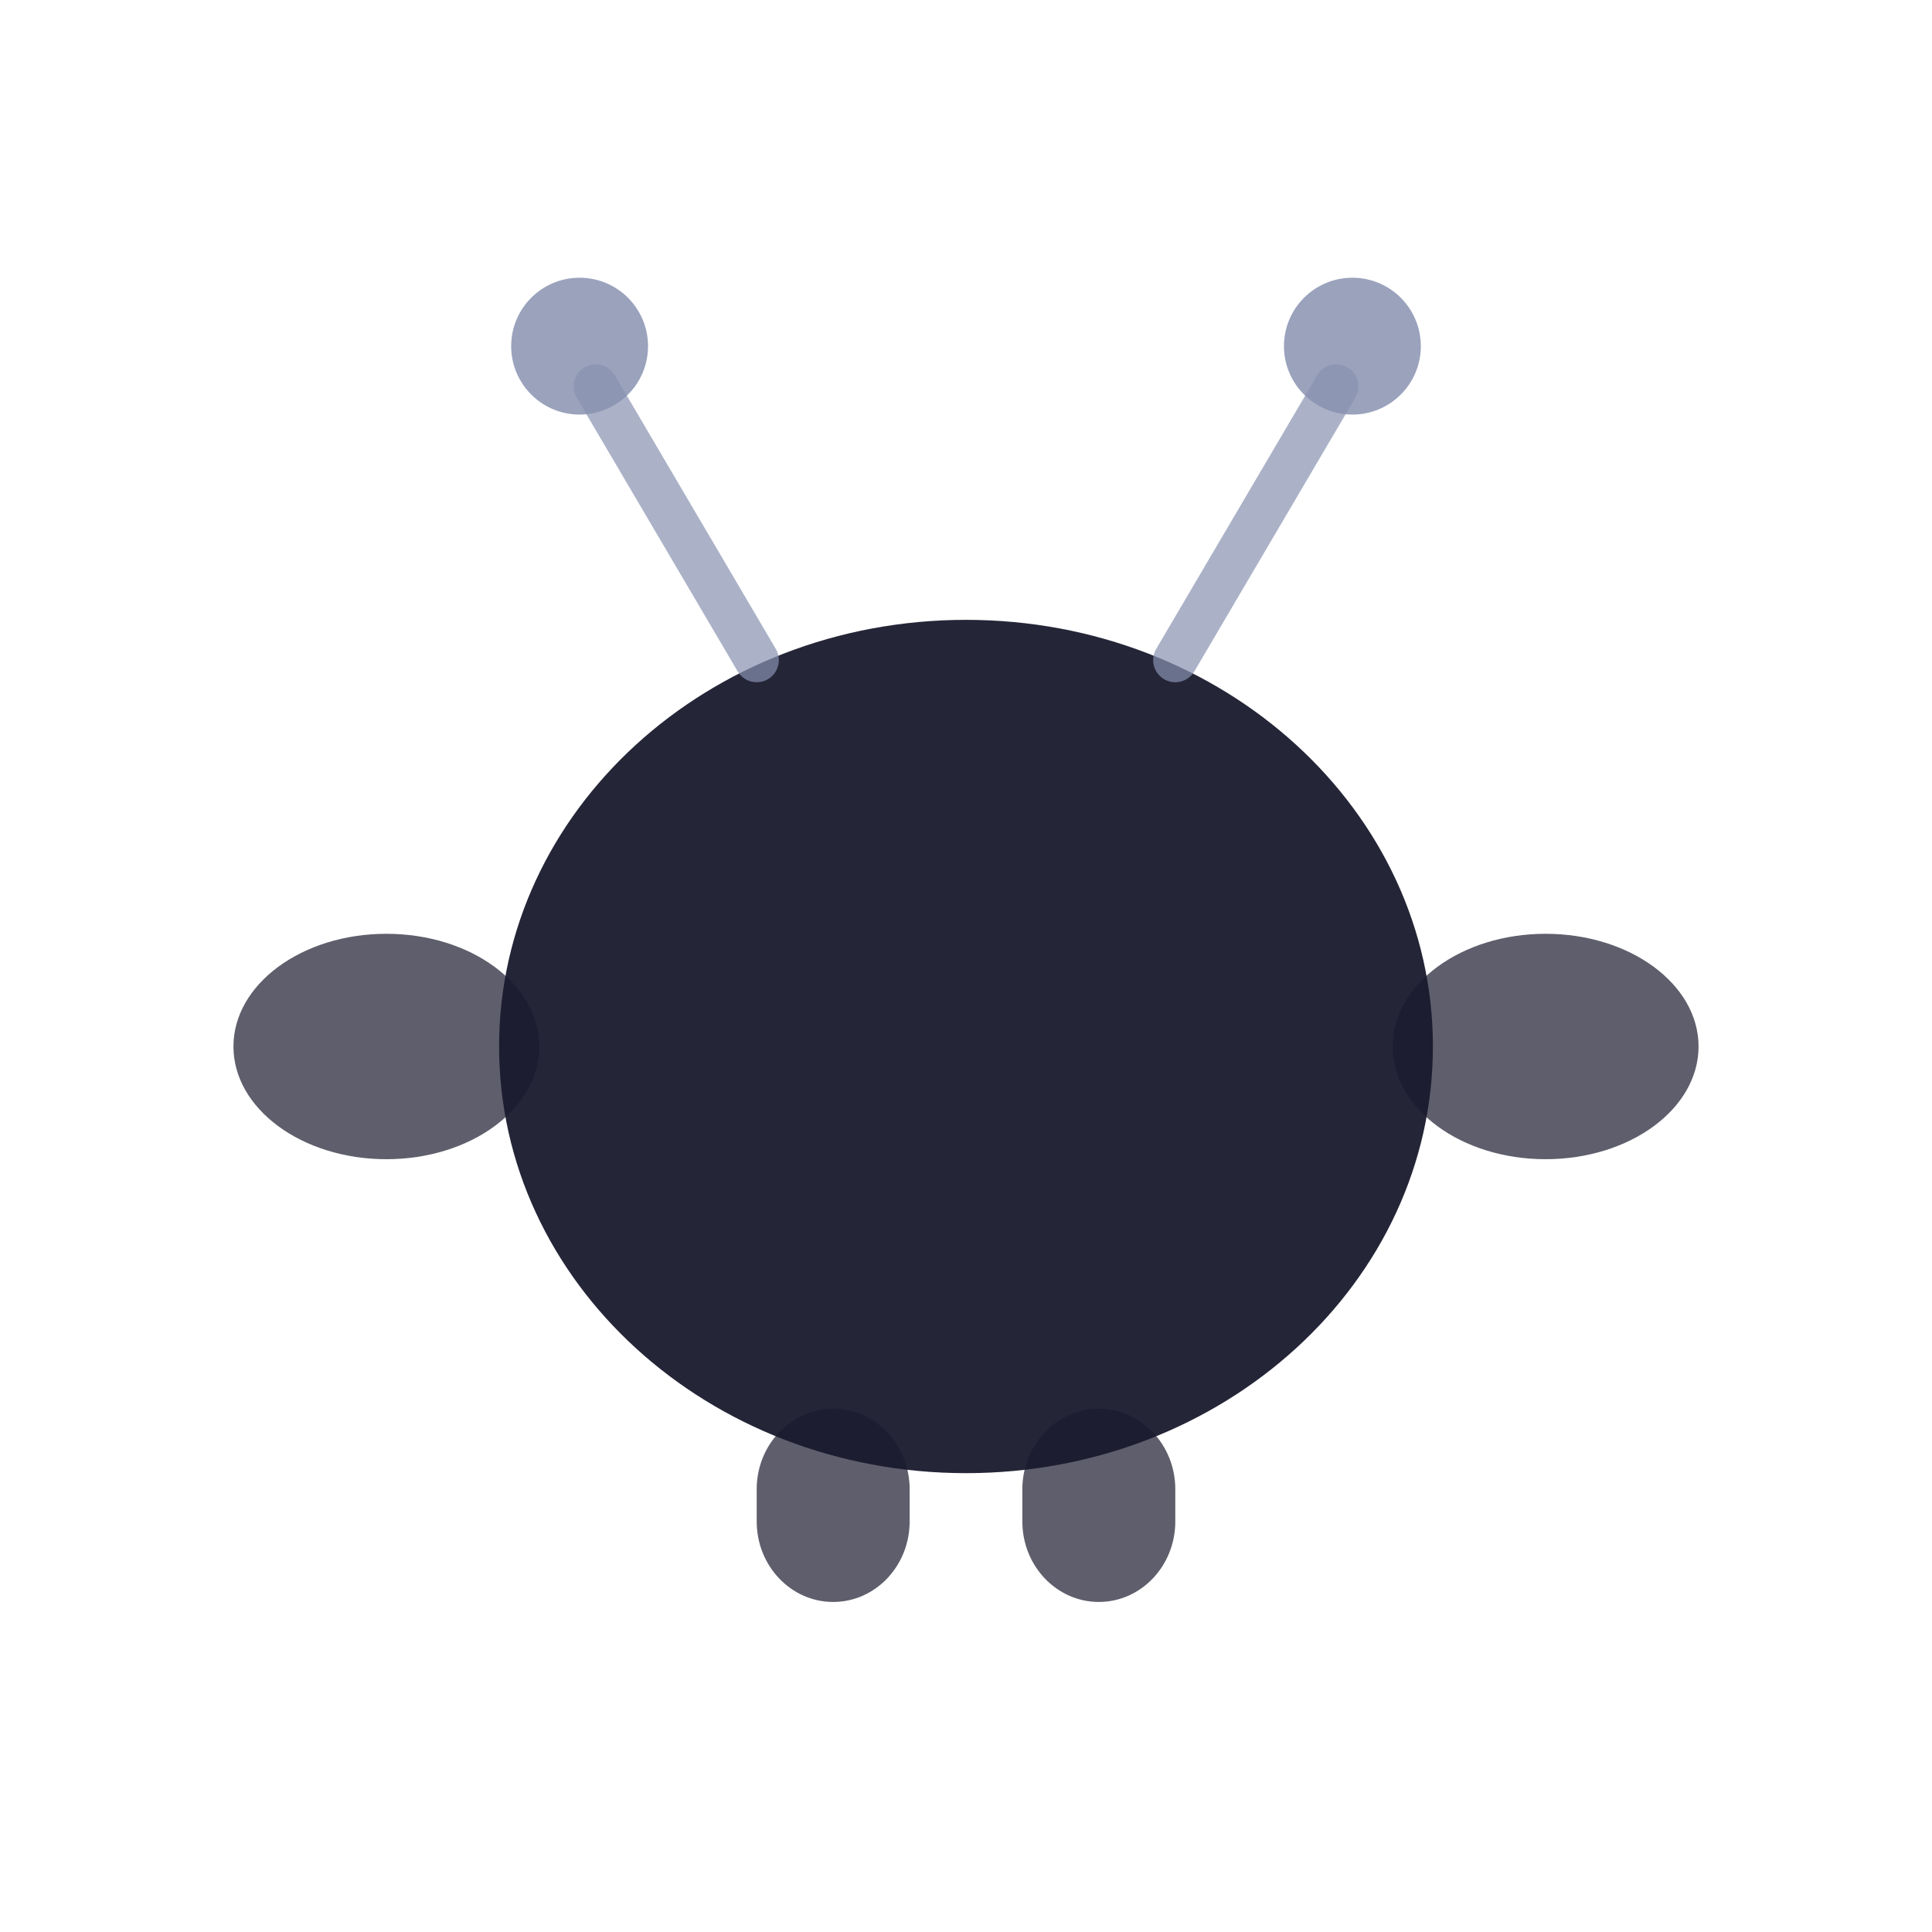
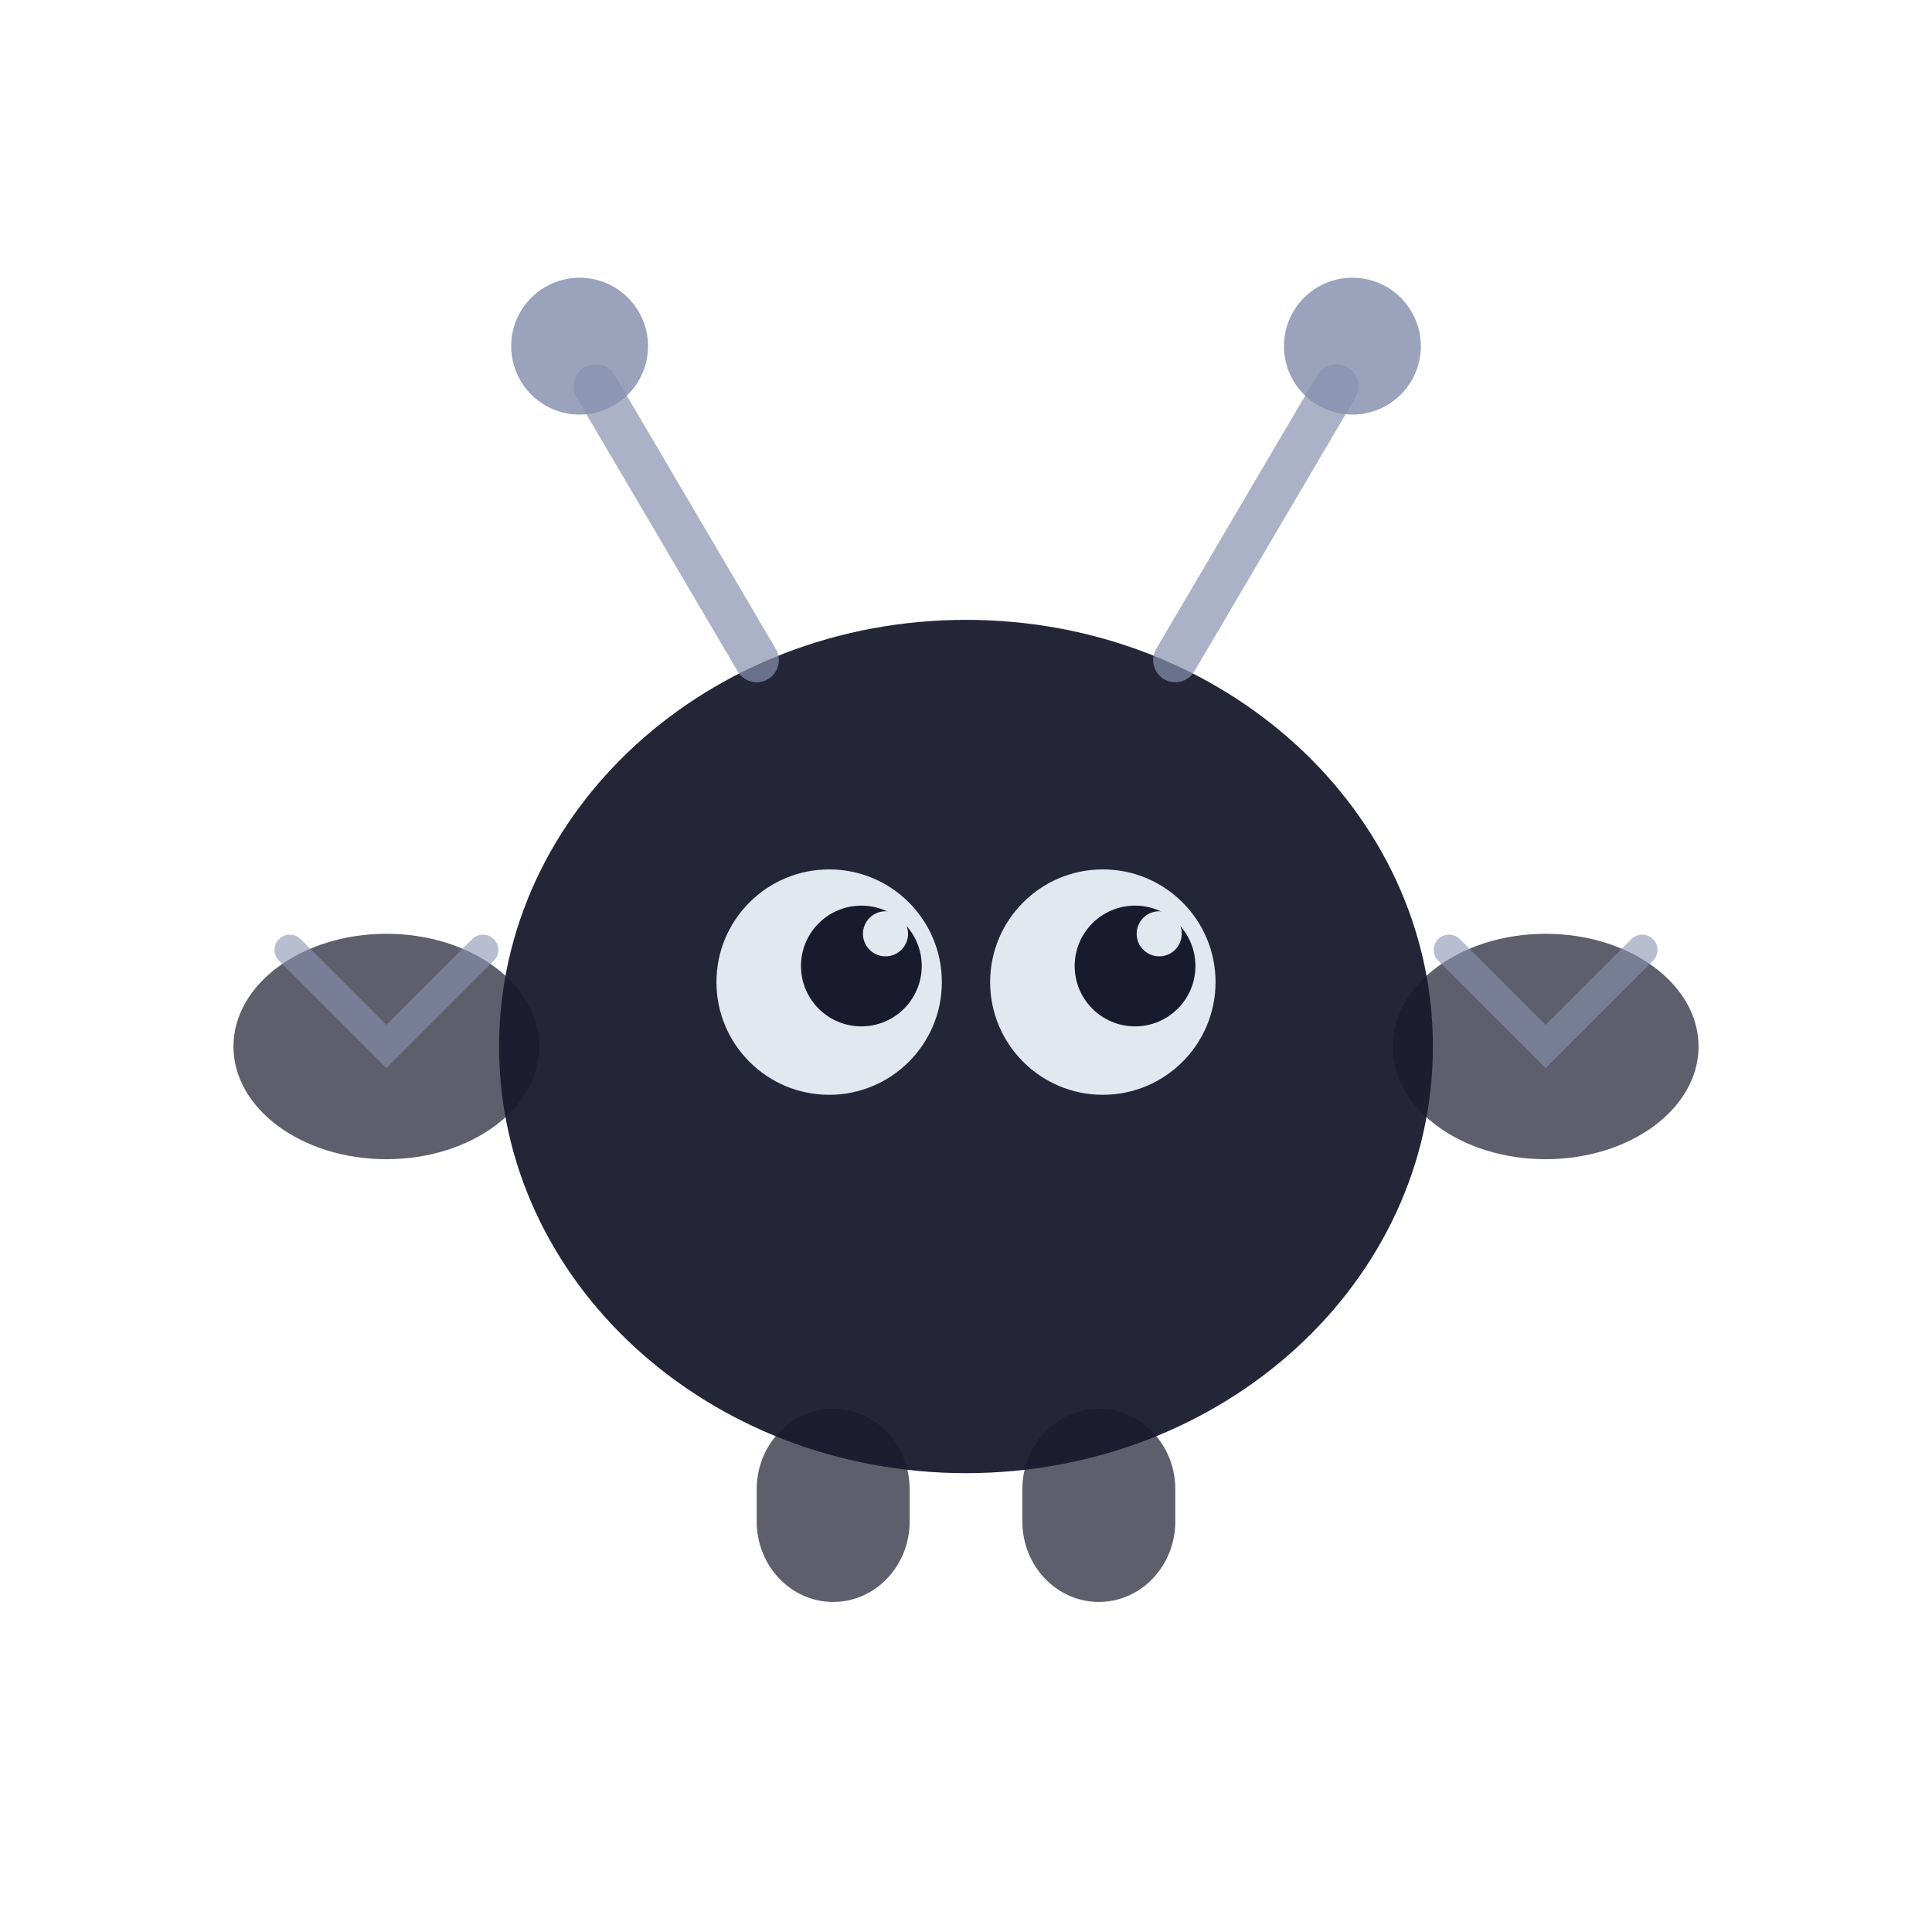
<svg xmlns="http://www.w3.org/2000/svg" viewBox="0 0 24 24" fill="#1a1a2e">
  <ellipse cx="12" cy="13" rx="5.8" ry="5.3" opacity=".95" />
  <rect x="9.4" y="17.5" width="1.9" height="2.4" rx="1" opacity=".7" />
  <rect x="12.7" y="17.5" width="1.9" height="2.4" rx="1" opacity=".7" />
  <ellipse cx="4.8" cy="13" rx="1.9" ry="1.4" opacity=".7" />
+   <path d="M3.6,11.8 L4.8,13 L6,11.8" stroke="#8892b0" stroke-width=".38" fill="none" stroke-linecap="round" opacity=".6" />
  <ellipse cx="19.2" cy="13" rx="1.9" ry="1.4" opacity=".7" />
+   <path d="M18,11.8 L19.2,13 L20.4,11.8" stroke="#8892b0" stroke-width=".38" fill="none" stroke-linecap="round" opacity=".6" />
  <line x1="9.4" y1="8.2" x2="7.4" y2="4.8" stroke="#8892b0" stroke-width=".55" stroke-linecap="round" opacity=".7" />
  <circle cx="7.2" cy="4.3" r=".85" fill="#8892b0" opacity=".85" />
  <line x1="14.6" y1="8.2" x2="16.6" y2="4.8" stroke="#8892b0" stroke-width=".55" stroke-linecap="round" opacity=".7" />
  <circle cx="16.8" cy="4.3" r=".85" fill="#8892b0" opacity=".85" />
+   <circle cx="10.3" cy="12.2" r="1.4" fill="#e2e8f0" />
+   <circle cx="13.7" cy="12.2" r="1.4" fill="#e2e8f0" />
+   <circle cx="10.7" cy="12" r=".75" fill="#1a1a2e" />
+   <circle cx="14.1" cy="12" r=".75" fill="#1a1a2e" />
+   <circle cx="11" cy="11.6" r=".28" fill="#e2e8f0" />
+   <circle cx="14.4" cy="11.6" r=".28" fill="#e2e8f0" />
</svg>
